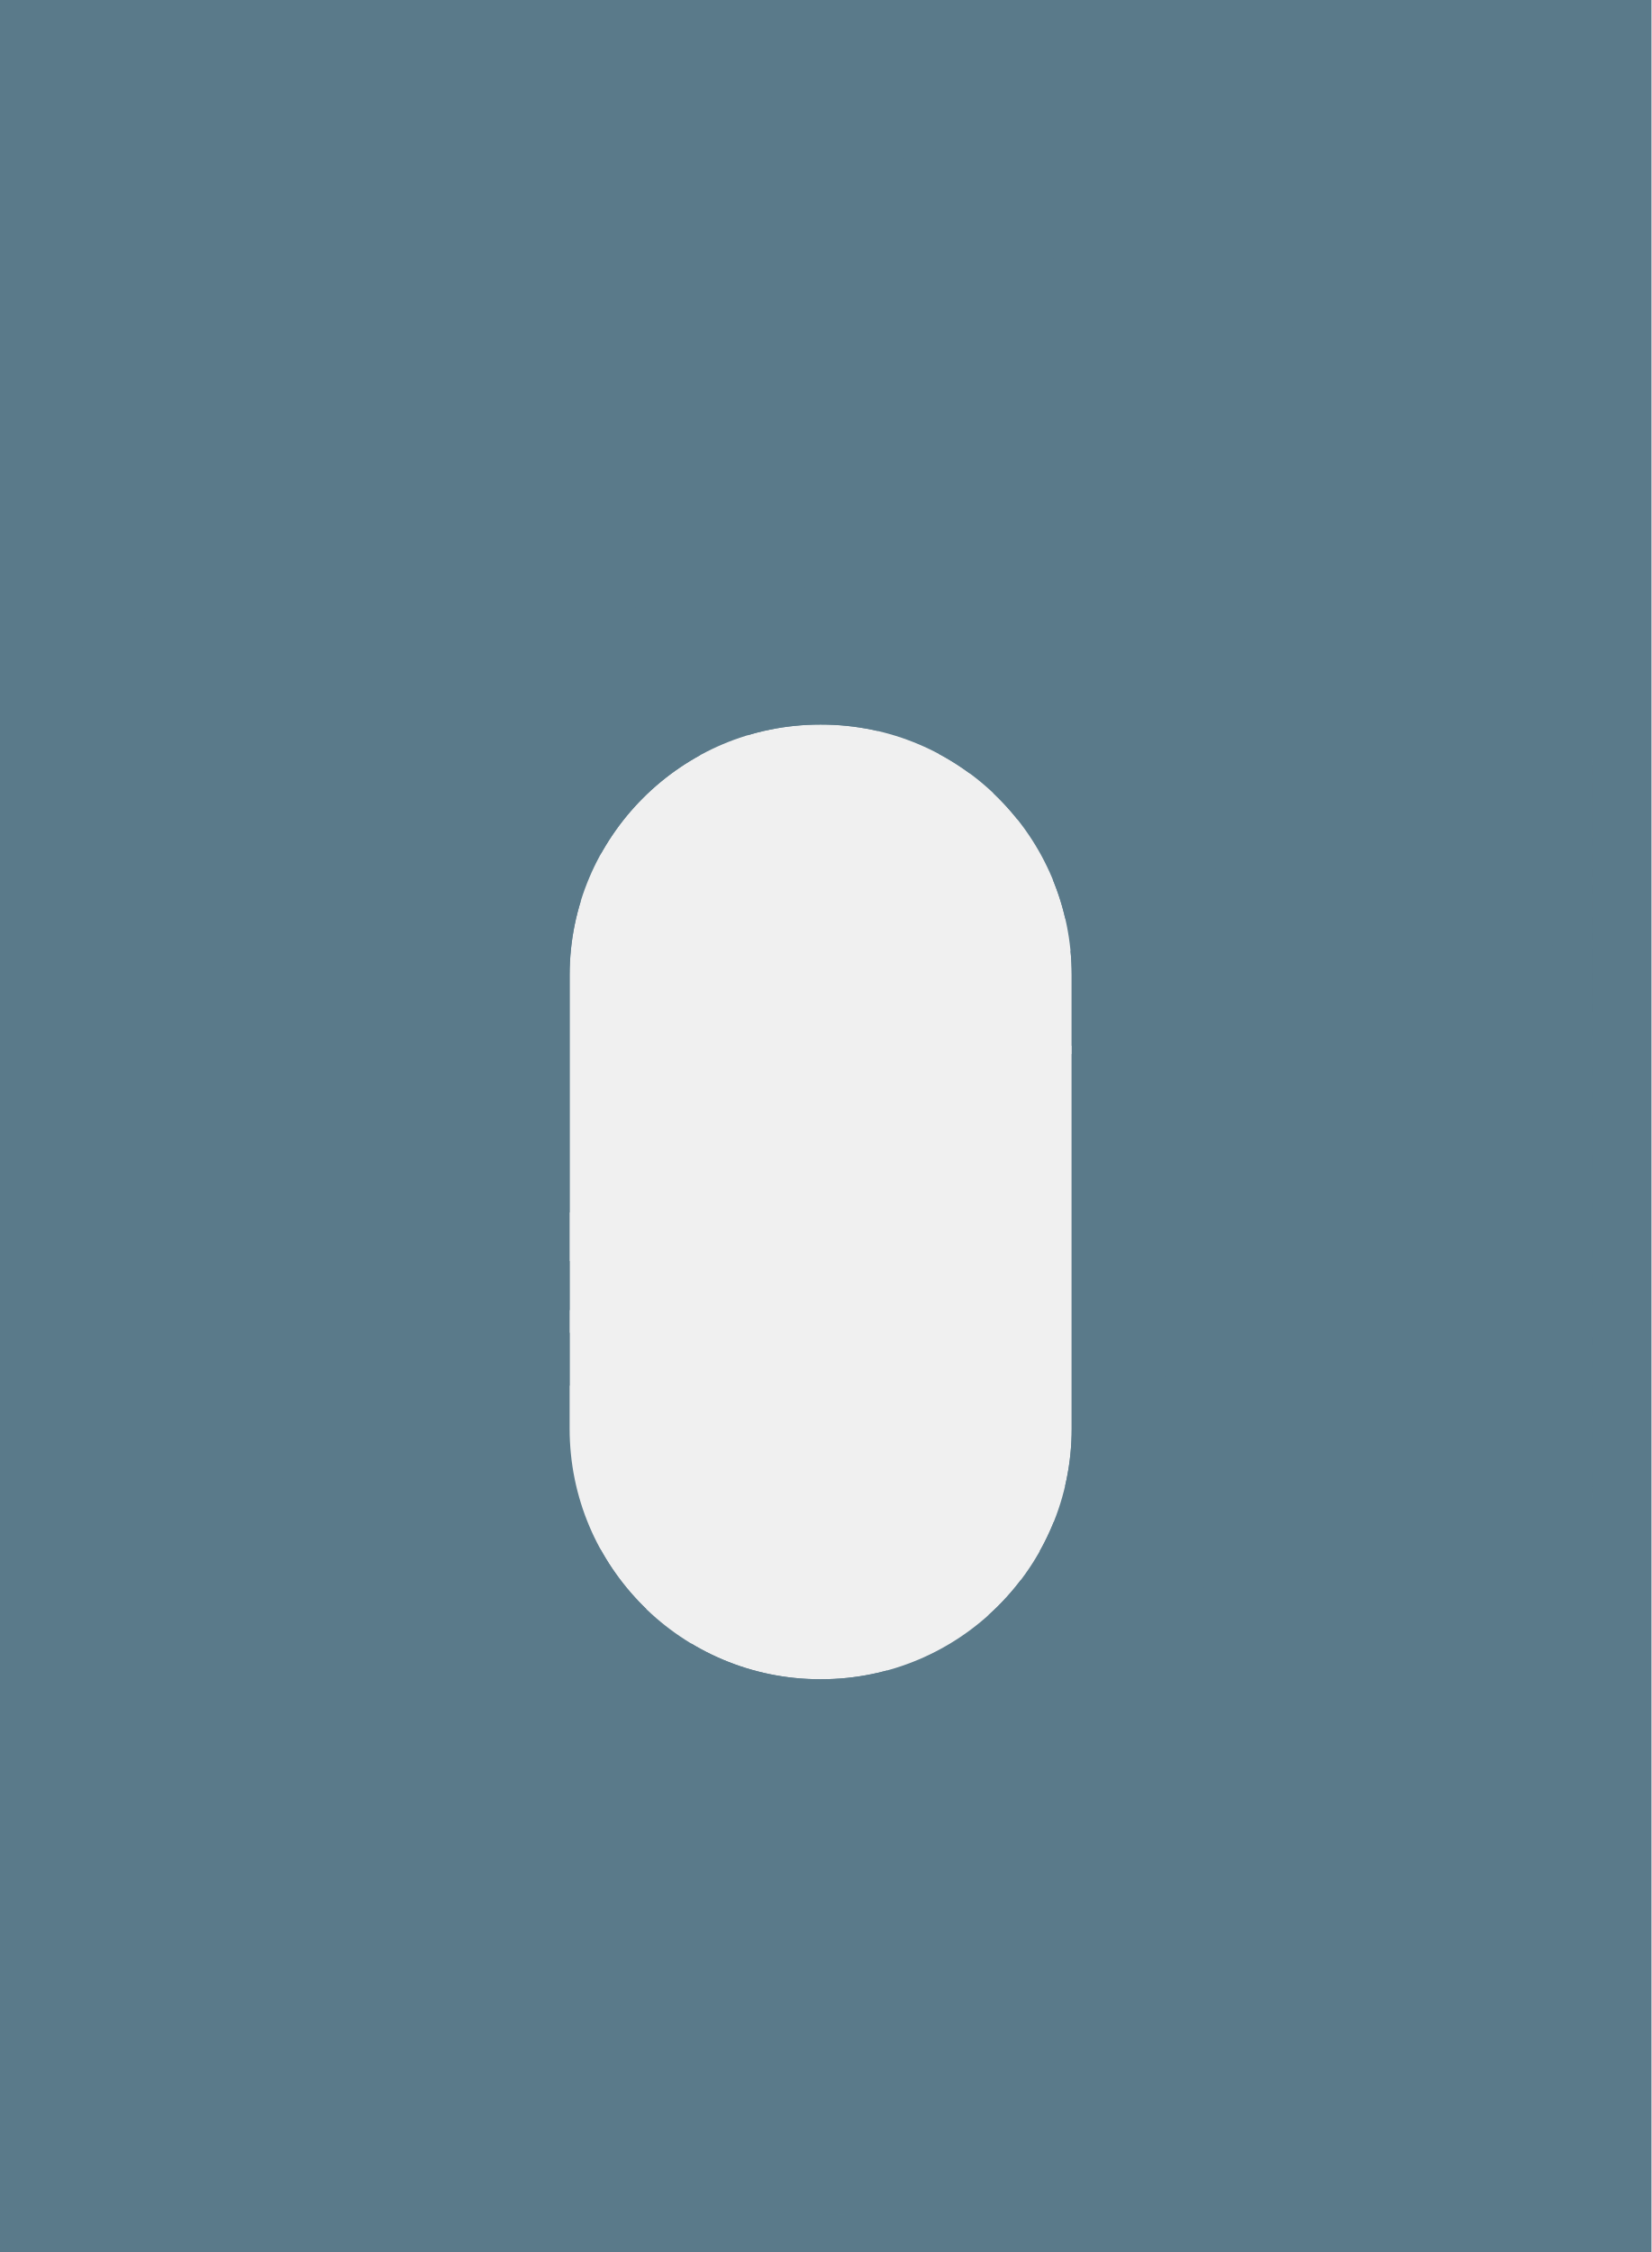
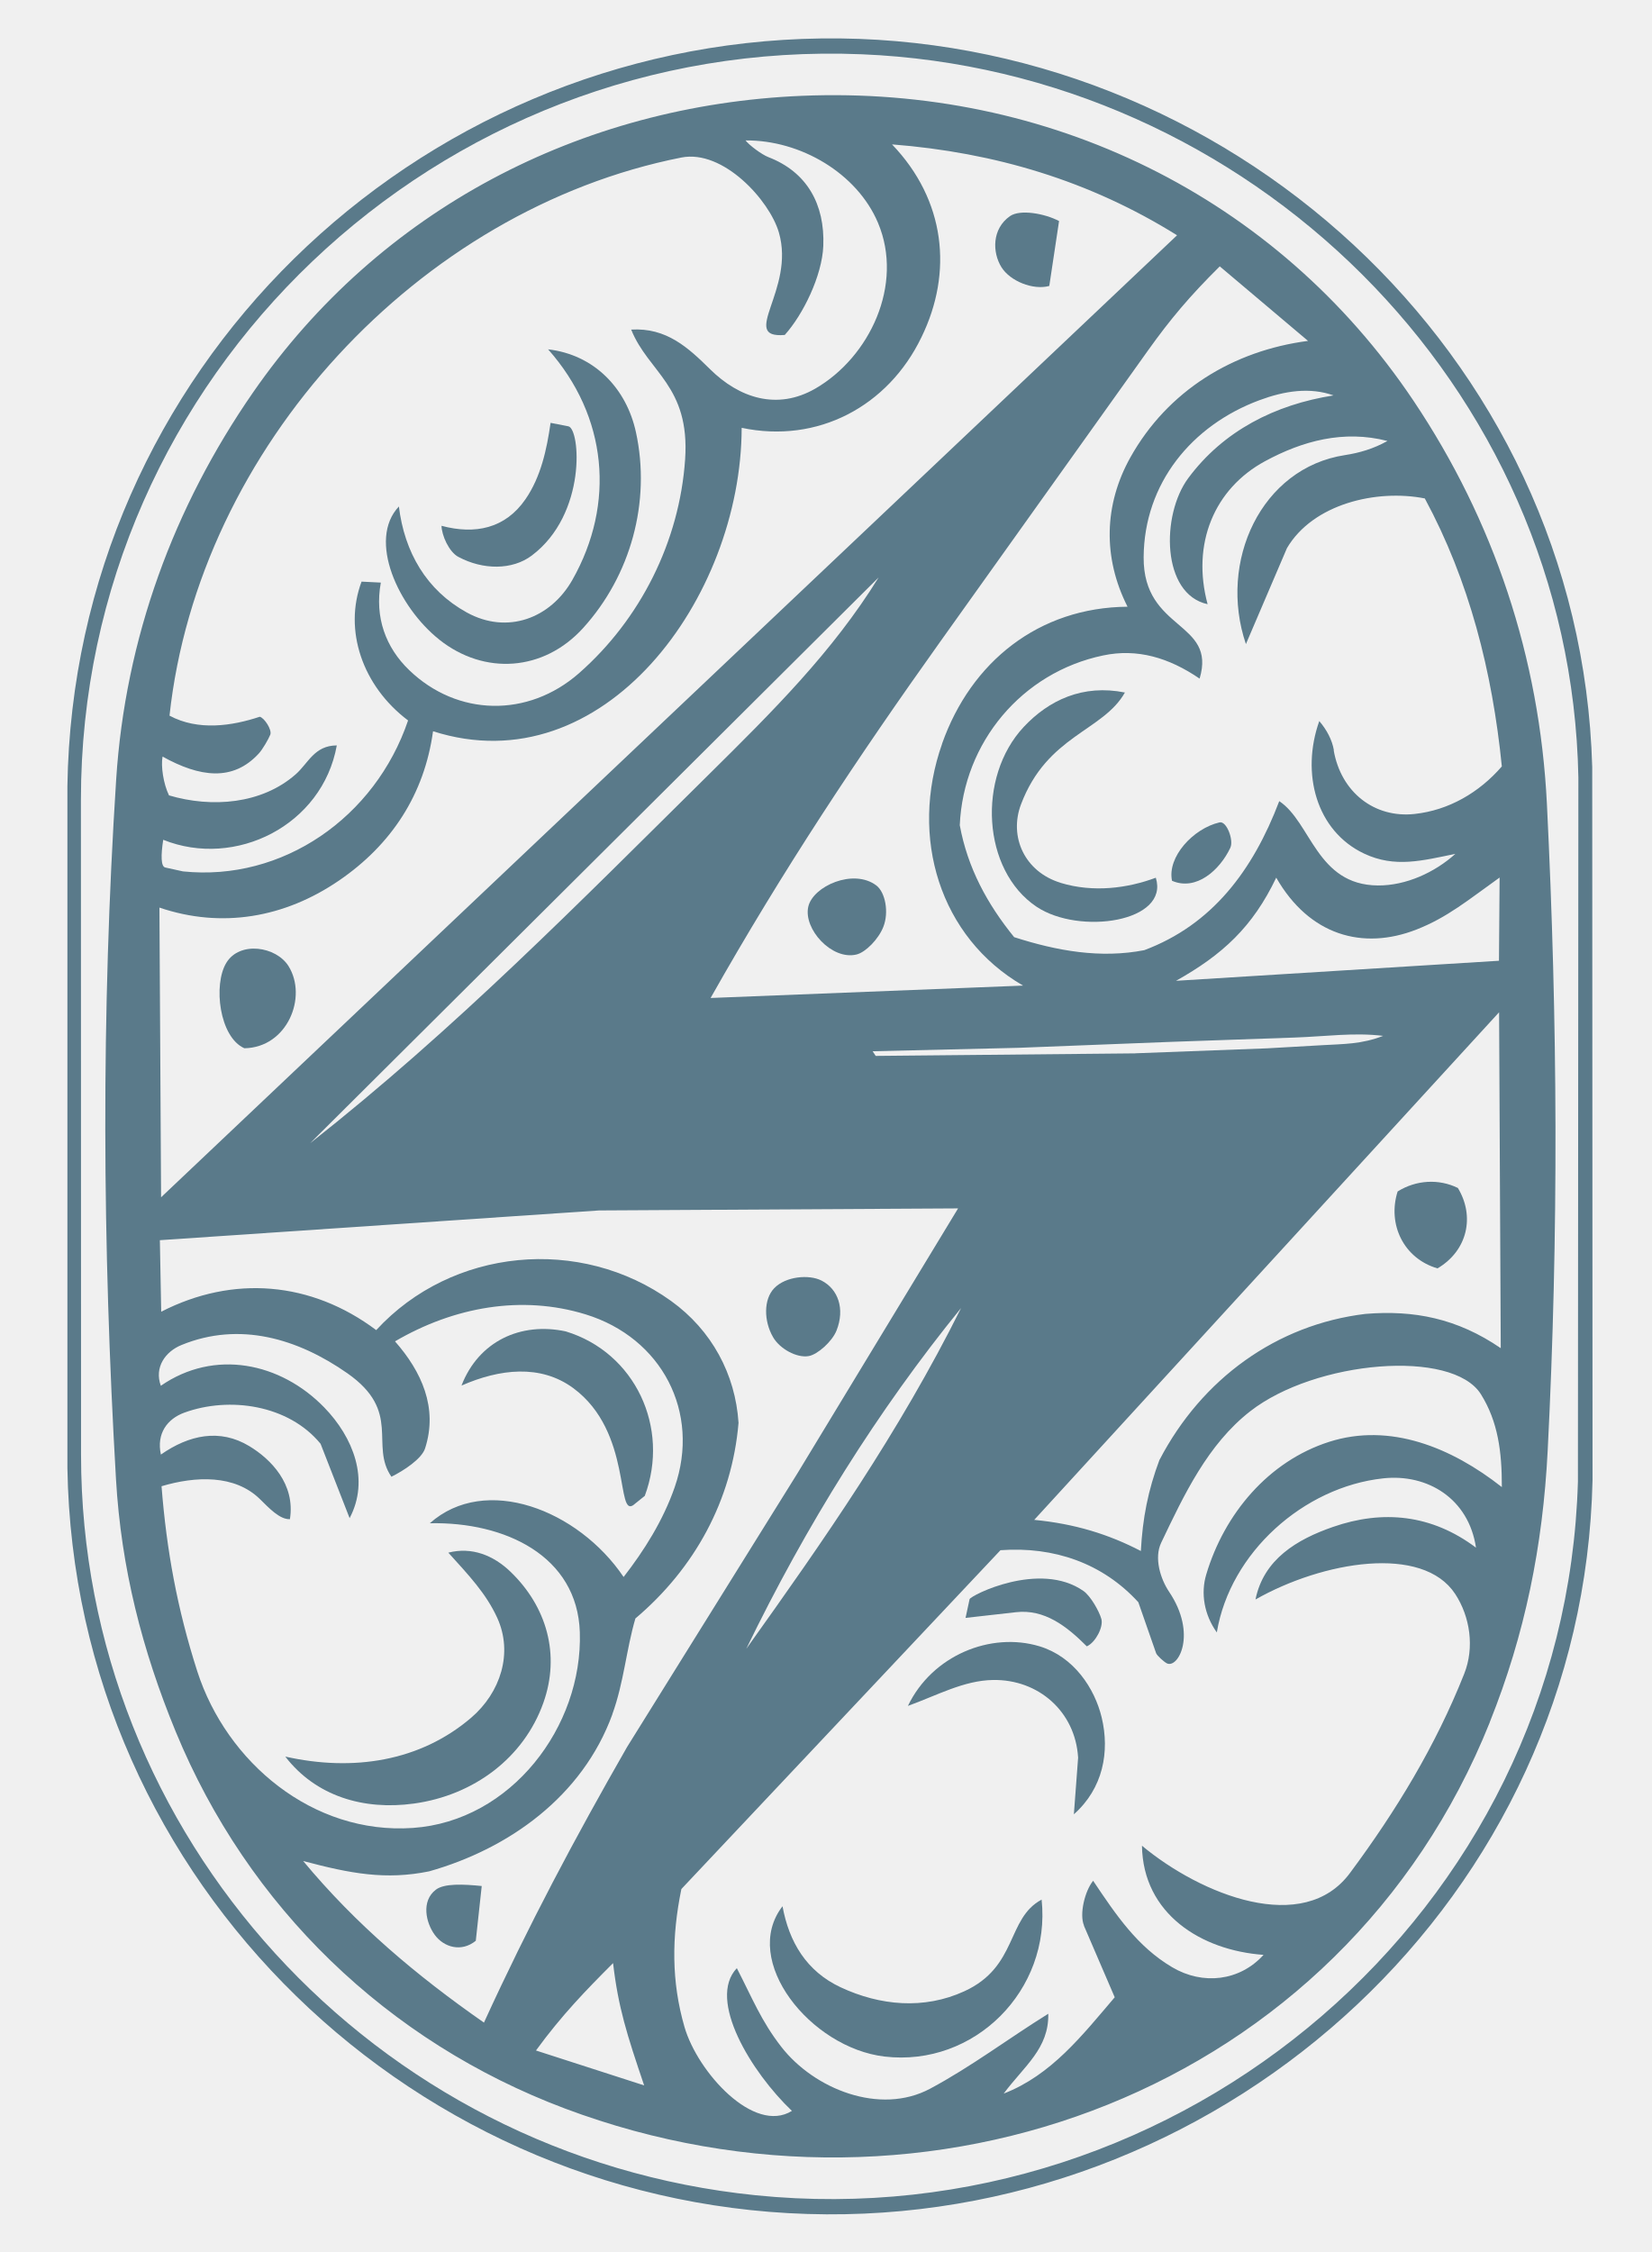
- <svg xmlns="http://www.w3.org/2000/svg" id="Layer_1" version="1.1" viewBox="0 0 1355 1847.71">
-   <defs>
-     <style>
-       .st0 {
-         mask: url(#mask);
-       }
- 
-       .st1 {
-         filter: url(#luminosity-invert-noclip);
-       }
- 
-       .st2 {
-         fill: #5A7A8A;
-       }
- 
-       .st3 {
-         fill: #fff;
-       }
- 
-       .st4 {
-         fill: #5A7A8A;
-       }
-     </style>
-     <filter id="luminosity-invert-noclip" x="55.3" y="31.49" width="1251.39" height="1785.32" color-interpolation-filters="sRGB" filterUnits="userSpaceOnUse">
-       <feColorMatrix result="cm" values="-1 0 0 0 1 0 -1 0 0 1 0 0 -1 0 1 0 0 0 1 0" />
-       <feFlood flood-color="#fff" result="bg" />
-       <feBlend in="cm" in2="bg" />
-     </filter>
-     <mask id="mask" x="55.3" y="31.49" width="1251.39" height="1785.32" maskUnits="userSpaceOnUse">
-       <g class="st1">
-         <path class="st3" d="M673.02,594.49h.68c113.5,0,205.64,92.14,205.64,205.64v372.01c0,113.5-92.14,205.64-205.64,205.64h-.68c-113.5,0-205.64-92.14-205.64-205.64v-372.01c0-113.5,92.14-205.64,205.64-205.64Z" />
-       </g>
-     </mask>
-   </defs>
-   <path class="st4" d="M0,0v1847.71h1355V0H0ZM879.34,1172.14c0,113.57-92.07,205.64-205.64,205.64h-.68c-113.57,0-205.64-92.07-205.64-205.64v-372.01c0-113.57,92.07-205.64,205.64-205.64h.68c113.57,0,205.64,92.07,205.64,205.64v372.01Z" />
-   <g class="st0">
-     <g>
-       <path class="st2" d="M1306.69,1214.38c-7.54,341.79-297.49,604.41-628.55,602.42-335.19-1.99-617.29-271.25-622.84-612.42v-559.32C60.43,304.68,339.6,35.94,673.9,31.54c331.48-4.35,623,257.38,632.53,597.76l.26,585.08h0ZM619.91,1801.14c349.65,35.61,664.73-232.82,674.79-585.55l.37-577.65c-6.13-322.52-270.99-580.37-588.02-593.41C359.81,30.23,66.35,307.51,66.4,656.32l.1,537.43c0,312.68,240.36,575.55,553.4,607.39h0Z" />
-       <path class="st2" d="M1222.38,1413.11c-121.02,302.05-461.34,428.61-758.73,316.92-145.89-54.83-260.21-165.37-319.48-309.27-27.54-66.87-44.77-134.16-49.01-207.26-11.15-192.18-12.25-381.69.16-573.98,7.49-115.83,47.23-223.6,112.27-317.49,103.89-149.98,268.69-235.75,450.19-243.4,201.87-8.54,389.24,81.95,502.03,250.2,65.88,98.29,103.47,210.51,109.44,330.74,8.85,178.57,9.69,352.68.63,530.73-3.98,78.13-18.59,150.55-47.5,222.66v.16ZM133.9,689.15c-1.89,12.36-1.99,21.84,1.73,22.62l14.51,3.19c81.74,8.48,157.67-44.25,184.69-123.85-37.55-28.28-53.05-74.2-38.17-113.9l15.81.79c-5.24,28.59,4.14,53.41,23.25,71.79,39.43,38.02,97.45,39.33,139.35,2.57,50.38-44.25,82.48-108.08,87.08-175.53,4.08-60.27-30.22-71.27-44.25-106.41,29.01-1.73,46.76,14.82,64.78,32.57,23.83,23.56,54.98,33.93,86.35,15.81,44.46-25.71,72.79-85.25,51.37-135.99-17.23-40.79-63.73-67.97-108.66-67.6,2.88,3.88,13.41,11.68,18.75,13.72,31.52,12.15,46.4,38.49,45.03,72.89-.99,24.45-16.6,56.35-31.63,73-37.91,3.14,8.85-37.13-4.82-84.1-7.65-26.34-45.66-68.23-79.96-61.48-215.64,42.68-396.15,238.05-420.03,457.94,23.56,12.62,51.21,8.48,74.05.89,3.77.89,10.21,10.79,8.64,14.71-1.57,3.93-6.44,12.2-9.37,15.4-21.42,23.36-48.65,19.43-79.02,2.57-1.47,7.75.63,22.26,5.29,31.84,35.24,10.42,76.14,7.17,103.95-17.28,10.32-9.06,15.24-23.62,33.72-23.72-11.78,65.67-83.26,101.22-142.38,77.45l-.05.1ZM278.17,722.45c-44.51,30.48-96.2,39.59-147.36,22.2l1.36,237.69L965.79,193.04c-71.58-44.67-149.45-67.97-233.87-74.57,43.78,45.66,50.22,104.94,24.09,158.3-27.28,56.56-84.99,87.45-147.46,74.25-.31,139.87-113.58,293.62-253.24,248.95-7.12,51.79-34.04,93-77.13,122.48h0ZM772.98,610.18c23.77-67.29,79.44-111.8,152.18-112.38-20.48-40.37-19.27-83.79,2.25-122.38,30.63-54.88,84.36-87.71,145.84-95.72l-72.42-61.16c-24.87,24.61-40.85,43.73-58.86,68.97l-170.19,238.53c-67.71,94.94-129.4,187.68-188.73,292.78l256.38-10.16c-68.29-39.54-93.53-121.7-66.4-198.47h-.05ZM1094.29,615.47c5.92,34.56,33.51,55.98,66.4,52.37,27.96-3.04,52.89-17.44,71.58-39.01-7.8-77.87-26.71-152.33-63.21-219.88-39.59-7.8-91.74,4.45-113.11,40.79l-33.67,78.71c-22.99-67.76,12.57-144.58,81.32-155.06,11.94-1.83,23.3-5.18,34.82-11.57-35.98-9.32-69.8,0-100.39,16.55-41.84,22.62-60.53,67.92-47.18,117.35-37.86-8.17-38.28-73.21-15.87-103.42,28.75-38.75,71.11-60.33,119.18-67.87-19.38-6.91-40.11-3.77-60.8,3.93-55.61,20.68-94.57,68.29-94.99,128.77-.42,60.8,60.12,52.26,45.92,99.65-25.35-17.28-51.21-24.87-79.12-19.01-66.61,13.88-114.68,71.32-117.67,139.29,6.44,35.09,22.52,64.62,44.62,91.85,35.29,11.36,71.01,17.65,106.77,10.68,55.51-20.79,89.02-65.09,110.75-122.27,26.18,17.39,30.63,68.81,80.96,69.18,22.99.16,46.66-10.68,63.52-25.92-27.18,5.55-49.59,11.68-74.83-.21-39.27-18.54-52.05-65.82-36.81-108.76,6.07,7.12,10.53,15.4,11.99,23.98l-.21-.1ZM581.63,635.42c52.42-51.84,101.33-100.28,139.29-161.65l-466.47,464.22c118.82-93.53,220.46-197.1,327.18-302.57ZM964.95,804.72l264.97-16.44.52-68.28c-25.55,18.22-42.94,32.83-68.39,42.73-43.83,17.07-87.71,4.82-114.89-42.63-19.32,40.48-44.04,63.21-82.21,84.62h0ZM951.49,1197.62c34.61-66.3,95.93-110.86,168.93-119.6,39.59-3.25,75.2,3.61,110.96,28.12l-1.36-275.6-381.43,416.47c33.41,3.25,60.95,11.78,87.5,25.55,1.41-26.81,5.86-49.75,15.34-74.99l.05.05ZM931.54,864.21l108.14-4.08,45.09-2.57c17.91-1.05,32.26-.73,50.11-7.65-23.83-2.93-47.08.47-72.37,1.36l-101.8,3.56-124.89,4.87-119.81,2.83,2.51,3.82,213.02-2.09v-.05ZM502.45,1406.56c-24.56,67.45-85.09,110.39-150.29,128.82-35.61,7.28-64.46,1.89-103.42-8.48,43.41,52.26,93,94,148.35,132.59,36.45-79.7,74.88-151.86,117.46-226.17l139.76-224.49,131.8-217.37-294.61,1.68-360.33,24.4,1.1,58.7c58.91-30.22,123.06-24.93,176.42,15.08,62.11-67.55,167.47-77.5,241.98-23.88,33.3,23.98,52.73,60.06,55.3,99.97-5.39,63.57-35.98,119.39-84.62,160.5-7.54,25.66-9.43,52.47-18.96,78.65h.05ZM237.9,1246.43c-8.27.47-17.33-9.27-24.56-16.39-20.68-20.32-52.84-18.96-80.8-10.63,4.14,52.52,12.83,100.54,29.38,152.02,23.98,74.36,94.68,134.06,176.84,128.35,80.64-5.6,139.45-83.16,136.99-160.55-1.99-62.73-61.53-90.75-123.06-89.44,45.56-40.58,121.7-11.15,158.98,44.09,16.97-21.84,32.36-46.29,41.89-73.57,21.42-61.63-10.58-122.69-73.1-141.91-52.31-16.08-107.82-6.23-156.36,22.15,21.78,24.77,35.45,54.51,24.66,87.87-2.78,8.59-17.59,18.28-27.6,23.2-18.01-26.03,8.9-53.36-36.13-84.88-40.79-28.54-88.55-42.68-136.1-23.2-13.14,5.34-22.52,18.17-16.97,33.46,43.88-30.37,98.19-19.22,134.11,17.8,23.72,24.45,37.49,59.23,20.79,90.8l-23.83-61.01c-26.29-32.05-74.88-39.01-111.8-25.55-13.93,5.08-22.99,17.12-19.22,34.4,23.09-16.13,48.33-21.57,72.58-6.91,17.59,10.63,37.86,31,33.3,59.91h0ZM612.32,1352.83c63.99-89.6,125.15-177.15,176.26-279.63-68.39,84.05-127.25,178.52-176.26,279.63ZM889.44,1579.84c-3.93-9.11.58-28.23,7.49-36.71,19.01,28.38,36.34,54.04,64.78,70.9,25.29,14.98,55.51,11.42,75.04-10.11-51.16-3.67-98.92-33.62-99.76-89.55,48.33,40.22,132.8,74.31,170.97,21.99,37.65-50.74,69.96-103.89,93.42-163.01,8.59-21.57,4.87-46.82-7.33-65.46-26.71-40.9-108.66-26.92-163.9,4.45,6.65-32.99,33.99-49.28,63.41-59.49,40.9-14.24,81.06-10.42,117.51,16.97-6.02-40.37-39.85-60.8-76.14-56.87-65.3,7.07-125.68,60.95-136.52,126.41-10.42-14.56-13.3-32.1-8.69-47.5,14.82-49.75,50.95-92.9,100.86-108.87,49.9-15.97,100.39,4.61,141.7,37.13.05-29.06-3.14-53.62-17.12-76.09-23.41-37.6-135.89-27.81-189.35,13.88-34.88,27.18-54.3,68.55-73.05,107.87-5.92,12.41-.73,29.48,6.55,40.32,23.2,34.56,7.38,63.26-1.94,58.6-2.09-1.05-8.01-6.18-8.8-8.38l-14.56-41.74c-29.17-31.94-69.07-45.87-113.11-42.68l-261.83,278.01c-8.06,39.27-8.22,76.04,2.57,113.21,10.79,37.18,57.08,88.13,88.13,68.81-33.3-31.68-69.75-91.27-45.19-117.09,12.57,24.35,20,43.41,36.55,64.62,26.86,34.46,80.75,56.35,122.06,34.25,33.88-18.12,63.52-40.69,96.93-61.48.63,28.54-19.69,42.84-36.6,65.51,39.12-15.08,64.57-47.91,91.12-79.02l-25.35-58.91h.16ZM528.53,1711.02c-14.14-41.74-21.26-63.94-25.5-100.33-21.99,21.99-42.21,42.78-63.26,71.69l88.76,28.64h0Z" />
-       <path class="st2" d="M642.06,1564.03c5.34,29.22,19.58,53.36,47.71,66.5,32.41,15.13,68.39,18.43,101.48,3.25,44.04-20.16,34.46-59.75,63.41-75.2,7.85,74.25-55.09,137.46-128.87,128.77-60.85-7.17-118.14-78.81-83.73-123.32h0Z" />
-       <path class="st2" d="M884.57,1441.75c-2.36-37.39-32.47-64.04-69.91-63.36-23.98.42-45.77,12.62-69.7,21.26,19.95-41.58,68.08-60.95,107.93-48.91,28.23,8.54,45.3,34.46,51.06,58.44,6.7,27.96,1.2,58.13-22.83,79.39l3.51-46.76-.05-.05Z" />
-       <path class="st2" d="M833.51,1322.78l-41.26,4.66,3.3-15.34c.63-2.93,57.45-31.89,93.42-6.76,5.76,4.03,12.88,16.44,14.71,22.99,1.83,6.55-4.82,19.32-11.94,22.46-16.55-16.6-34.72-30.69-58.23-28.02h0Z" />
-       <path class="st2" d="M360.49,524.83c-33.67-26.71-59.12-81.8-33.2-109.29,4.56,37.44,22.52,68.7,55.72,86.98,33.2,18.28,68.7,4.92,86.67-26.81,35.35-62.42,28.8-134.11-19.95-189.09,37.81,4.4,64.2,31.89,72.06,67.97,12.46,57.18-4.35,117.77-43.36,160.71-32.31,35.61-80.96,38.91-117.98,9.53h.05Z" />
-       <path class="st2" d="M376.15,456.96c-7.85-4.19-13.72-17.75-13.88-25.55,27.44,7.33,52.26,2.36,68.91-21.84,12.62-18.33,17.44-40.74,20.58-62.63l14.56,2.83c9.79,1.89,15.45,71.95-30.06,106.09-15.97,11.99-40.01,11.83-60.06,1.1h-.05Z" />
-       <path class="st2" d="M339.65,1479.77c-41.58,5.76-80.7-6.23-105.57-38.54,55.72,12.52,110.75,3.93,152.59-31.94,23.88-20.48,34.56-52.89,21.31-81.9-9.11-19.95-23.25-34.82-40.11-53.47,19.27-4.97,37.07,2.25,50.95,15.61,29.59,28.43,41.21,67.87,26.97,107.72-16.02,44.83-56.66,75.67-106.15,82.53h0Z" />
-       <path class="st2" d="M520.26,1234.44c-15.4,12.41-.89-59.49-49.96-95.57-26.81-19.69-60.38-15.76-91.64-2.04,14.03-36.39,48.6-52.37,85.51-44.46,56.92,17.28,85.72,78.97,64.88,134.95l-8.8,7.07v.05Z" />
-       <path class="st2" d="M200.51,860.07c-20.53-9.11-25.76-52.16-14.77-70.17,11-18.01,40.9-13.41,51,2.78,15.76,25.29-.94,66.82-36.24,67.39h0Z" />
-       <path class="st2" d="M868.96,181.41l-8.01,53.2c-13.2,3.67-32.15-3.93-39.27-15.4-7.54-12.15-7.85-31.42,6.96-41.84,8.33-5.86,28.54-2.2,40.32,3.98v.05Z" />
-       <path class="st2" d="M870.17,724.34c27.13,8.27,55.3,4.35,78.18-4.19,11.36,36.34-62.68,47.29-97.82,23.83-44.77-29.95-48.91-106.56-10.58-147.51,20.58-21.99,48.54-35.24,83.05-28.28-18.01,31.89-63.73,34.93-85.25,91.74-10.05,26.55,2.93,55.35,32.41,64.36v.05Z" />
-       <path class="st2" d="M1009.62,695.33c-8.75,18.69-28.17,35.92-47.97,27.33-4.08-19.53,17.39-42.94,39.01-47.91,5.86-1.36,11.68,14.66,8.9,20.58h.05Z" />
-       <path class="st2" d="M686.36,1091.69c-3.51,8.9-15.5,19.69-22.88,20.95-9.74,1.68-23.72-5.97-29.22-15.6-7.65-13.3-7.8-31.05,1.05-40.16,9.37-9.69,28.43-11.42,38.7-6.23,13.56,6.86,19.48,23.09,12.36,41.05h0Z" />
-       <path class="st2" d="M395.26,1547.43l-4.87,44.93c-11.89,9.64-26.13,5.29-33.57-4.71-7.44-10-11.42-27.96.84-37.23,6.86-5.24,22.73-4.5,37.65-2.98h-.05Z" />
-       <path class="st2" d="M724.85,760.32c-4.03,10.32-14.66,21.05-22.1,22.83-20.21,4.92-43.73-20.95-39.54-39.27,3.88-16.81,37.02-31.58,55.82-17.39,7.38,5.6,10.47,21.94,5.81,33.83Z" />
-       <path class="st2" d="M1179.49,1040.68c-27.75-8.06-41.26-36.18-32.73-63.1,15.24-9.53,33.83-10.53,49.43-2.88,14.03,23.09,8.12,51.32-16.7,65.98Z" />
-     </g>
+ <svg xmlns="http://www.w3.org/2000/svg" viewBox="0 0 1355 1847.71">
+   <g fill="#5A7A8A">
+     <path d="M1306.69,1214.38c-7.54,341.79-297.49,604.41-628.55,602.42-335.19-1.99-617.29-271.25-622.84-612.42v-559.32C60.43,304.68,339.6,35.94,673.9,31.54c331.48-4.35,623,257.38,632.53,597.76l.26,585.08h0ZM619.91,1801.14c349.65,35.61,664.73-232.82,674.79-585.55l.37-577.65c-6.13-322.52-270.99-580.37-588.02-593.41C359.81,30.23,66.35,307.51,66.4,656.32l.1,537.43c0,312.68,240.36,575.55,553.4,607.39h0Z" />
+     <path d="M1222.38,1413.11c-121.02,302.05-461.34,428.61-758.73,316.92-145.89-54.83-260.21-165.37-319.48-309.27-27.54-66.87-44.77-134.16-49.01-207.26-11.15-192.18-12.25-381.69.16-573.98,7.49-115.83,47.23-223.6,112.27-317.49,103.89-149.98,268.69-235.75,450.19-243.4,201.87-8.54,389.24,81.95,502.03,250.2,65.88,98.29,103.47,210.51,109.44,330.74,8.85,178.57,9.69,352.68.63,530.73-3.98,78.13-18.59,150.55-47.5,222.66v.16ZM133.9,689.15c-1.89,12.36-1.99,21.84,1.73,22.62l14.51,3.19c81.74,8.48,157.67-44.25,184.69-123.85-37.55-28.28-53.05-74.2-38.17-113.9l15.81.79c-5.24,28.59,4.14,53.41,23.25,71.79,39.43,38.02,97.45,39.33,139.35,2.57,50.38-44.25,82.48-108.08,87.08-175.53,4.08-60.27-30.22-71.27-44.25-106.41,29.01-1.73,46.76,14.82,64.78,32.57,23.83,23.56,54.98,33.93,86.35,15.81,44.46-25.71,72.79-85.25,51.37-135.99-17.23-40.79-63.73-67.97-108.66-67.6,2.88,3.88,13.41,11.68,18.75,13.72,31.52,12.15,46.4,38.49,45.03,72.89-.99,24.45-16.6,56.35-31.63,73-37.91,3.14,8.85-37.13-4.82-84.1-7.65-26.34-45.66-68.23-79.96-61.48-215.64,42.68-396.15,238.05-420.03,457.94,23.56,12.62,51.21,8.48,74.05.89,3.77.89,10.21,10.79,8.64,14.71-1.57,3.93-6.44,12.2-9.37,15.4-21.42,23.36-48.65,19.43-79.02,2.57-1.47,7.75.63,22.26,5.29,31.84,35.24,10.42,76.14,7.17,103.95-17.28,10.32-9.06,15.24-23.62,33.72-23.72-11.78,65.67-83.26,101.22-142.38,77.45l-.05.1ZM278.17,722.45c-44.51,30.48-96.2,39.59-147.36,22.2l1.36,237.69L965.79,193.04c-71.58-44.67-149.45-67.97-233.87-74.57,43.78,45.66,50.22,104.94,24.09,158.3-27.28,56.56-84.99,87.45-147.46,74.25-.31,139.87-113.58,293.62-253.24,248.95-7.12,51.79-34.04,93-77.13,122.48h0ZM772.98,610.18c23.77-67.29,79.44-111.8,152.18-112.38-20.48-40.37-19.27-83.79,2.25-122.38,30.63-54.88,84.36-87.71,145.84-95.72l-72.42-61.16c-24.87,24.61-40.85,43.73-58.86,68.97l-170.19,238.53c-67.71,94.94-129.4,187.68-188.73,292.78l256.38-10.16c-68.29-39.54-93.53-121.7-66.4-198.47h-.05ZM1094.29,615.47c5.92,34.56,33.51,55.98,66.4,52.37,27.96-3.04,52.89-17.44,71.58-39.01-7.8-77.87-26.71-152.33-63.21-219.88-39.59-7.8-91.74,4.45-113.11,40.79l-33.67,78.71c-22.99-67.76,12.57-144.58,81.32-155.06,11.94-1.83,23.3-5.18,34.82-11.57-35.98-9.32-69.8,0-100.39,16.55-41.84,22.62-60.53,67.92-47.18,117.35-37.86-8.17-38.28-73.21-15.87-103.42,28.75-38.75,71.11-60.33,119.18-67.87-19.38-6.91-40.11-3.77-60.8,3.93-55.61,20.68-94.57,68.29-94.99,128.77-.42,60.8,60.12,52.26,45.92,99.65-25.35-17.28-51.21-24.87-79.12-19.01-66.61,13.88-114.68,71.32-117.67,139.29,6.44,35.09,22.52,64.62,44.62,91.85,35.29,11.36,71.01,17.65,106.77,10.68,55.51-20.79,89.02-65.09,110.75-122.27,26.18,17.39,30.63,68.81,80.96,69.18,22.99.16,46.66-10.68,63.52-25.92-27.18,5.55-49.59,11.68-74.83-.21-39.27-18.54-52.05-65.82-36.81-108.76,6.07,7.12,10.53,15.4,11.99,23.98l-.21-.1ZM581.63,635.42c52.42-51.84,101.33-100.28,139.29-161.65l-466.47,464.22c118.82-93.53,220.46-197.1,327.18-302.57ZM964.95,804.72l264.97-16.44.52-68.28c-25.55,18.22-42.94,32.83-68.39,42.73-43.83,17.07-87.71,4.82-114.89-42.63-19.32,40.48-44.04,63.21-82.21,84.62h0ZM951.49,1197.62c34.61-66.3,95.93-110.86,168.93-119.6,39.59-3.25,75.2,3.61,110.96,28.12l-1.36-275.6-381.43,416.47c33.41,3.25,60.95,11.78,87.5,25.55,1.41-26.81,5.86-49.75,15.34-74.99l.05.05ZM931.54,864.21l108.14-4.08,45.09-2.57c17.91-1.05,32.26-.73,50.11-7.65-23.83-2.93-47.08.47-72.37,1.36l-101.8,3.56-124.89,4.87-119.81,2.83,2.51,3.82,213.02-2.09v-.05ZM502.45,1406.56c-24.56,67.45-85.09,110.39-150.29,128.82-35.61,7.28-64.46,1.89-103.42-8.48,43.41,52.26,93,94,148.35,132.59,36.45-79.7,74.88-151.86,117.46-226.17l139.76-224.49,131.8-217.37-294.61,1.68-360.33,24.4,1.1,58.7c58.91-30.22,123.06-24.93,176.42,15.08,62.11-67.55,167.47-77.5,241.98-23.88,33.3,23.98,52.73,60.06,55.3,99.97-5.39,63.57-35.98,119.39-84.62,160.5-7.54,25.66-9.43,52.47-18.96,78.65h.05ZM237.9,1246.43c-8.27.47-17.33-9.27-24.56-16.39-20.68-20.32-52.84-18.96-80.8-10.63,4.14,52.52,12.83,100.54,29.38,152.02,23.98,74.36,94.68,134.06,176.84,128.35,80.64-5.6,139.45-83.16,136.99-160.55-1.99-62.73-61.53-90.75-123.06-89.44,45.56-40.58,121.7-11.15,158.98,44.09,16.97-21.84,32.36-46.29,41.89-73.57,21.42-61.63-10.58-122.69-73.1-141.91-52.31-16.08-107.82-6.23-156.36,22.15,21.78,24.77,35.45,54.51,24.66,87.87-2.78,8.59-17.59,18.28-27.6,23.2-18.01-26.03,8.9-53.36-36.13-84.88-40.79-28.54-88.55-42.68-136.1-23.2-13.14,5.34-22.52,18.17-16.97,33.46,43.88-30.37,98.19-19.22,134.11,17.8,23.72,24.45,37.49,59.23,20.79,90.8l-23.83-61.01c-26.29-32.05-74.88-39.01-111.8-25.55-13.93,5.08-22.99,17.12-19.22,34.4,23.09-16.13,48.33-21.57,72.58-6.91,17.59,10.63,37.86,31,33.3,59.91h0ZM612.32,1352.83c63.99-89.6,125.15-177.15,176.26-279.63-68.39,84.05-127.25,178.52-176.26,279.63ZM889.44,1579.84c-3.93-9.11.58-28.23,7.49-36.71,19.01,28.38,36.34,54.04,64.78,70.9,25.29,14.98,55.51,11.42,75.04-10.11-51.16-3.67-98.92-33.62-99.76-89.55,48.33,40.22,132.8,74.31,170.97,21.99,37.65-50.74,69.96-103.89,93.42-163.01,8.59-21.57,4.87-46.82-7.33-65.46-26.71-40.9-108.66-26.92-163.9,4.45,6.65-32.99,33.99-49.28,63.41-59.49,40.9-14.24,81.06-10.42,117.51,16.97-6.02-40.37-39.85-60.8-76.14-56.87-65.3,7.07-125.68,60.95-136.52,126.41-10.42-14.56-13.3-32.1-8.69-47.5,14.82-49.75,50.95-92.9,100.86-108.87,49.9-15.97,100.39,4.61,141.7,37.13.05-29.06-3.14-53.62-17.12-76.09-23.41-37.6-135.89-27.81-189.35,13.88-34.88,27.18-54.3,68.55-73.05,107.87-5.92,12.41-.73,29.48,6.55,40.32,23.2,34.56,7.38,63.26-1.94,58.6-2.09-1.05-8.01-6.18-8.8-8.38l-14.56-41.74c-29.17-31.94-69.07-45.87-113.11-42.68l-261.83,278.01c-8.06,39.27-8.22,76.04,2.57,113.21,10.79,37.18,57.08,88.13,88.13,68.81-33.3-31.68-69.75-91.27-45.19-117.09,12.57,24.35,20,43.41,36.55,64.62,26.86,34.46,80.75,56.35,122.06,34.25,33.88-18.12,63.52-40.69,96.93-61.48.63,28.54-19.69,42.84-36.6,65.51,39.12-15.08,64.57-47.91,91.12-79.02l-25.35-58.91h.16ZM528.53,1711.02c-14.14-41.74-21.26-63.94-25.5-100.33-21.99,21.99-42.21,42.78-63.26,71.69l88.76,28.64h0Z" />
+     <path d="M642.06,1564.03c5.34,29.22,19.58,53.36,47.71,66.5,32.41,15.13,68.39,18.43,101.48,3.25,44.04-20.16,34.46-59.75,63.41-75.2,7.85,74.25-55.09,137.46-128.87,128.77-60.85-7.17-118.14-78.81-83.73-123.32h0Z" />
+     <path d="M884.57,1441.75c-2.36-37.39-32.47-64.04-69.91-63.36-23.98.42-45.77,12.62-69.7,21.26,19.95-41.58,68.08-60.95,107.93-48.91,28.23,8.54,45.3,34.46,51.06,58.44,6.7,27.96,1.2,58.13-22.83,79.39l3.51-46.76-.05-.05Z" />
+     <path d="M833.51,1322.78l-41.26,4.66,3.3-15.34c.63-2.93,57.45-31.89,93.42-6.76,5.76,4.03,12.88,16.44,14.71,22.99,1.83,6.55-4.82,19.32-11.94,22.46-16.55-16.6-34.72-30.69-58.23-28.02h0Z" />
+     <path d="M360.49,524.83c-33.67-26.71-59.12-81.8-33.2-109.29,4.56,37.44,22.52,68.7,55.72,86.98,33.2,18.28,68.7,4.92,86.67-26.81,35.35-62.42,28.8-134.11-19.95-189.09,37.81,4.4,64.2,31.89,72.06,67.97,12.46,57.18-4.35,117.77-43.36,160.71-32.31,35.61-80.96,38.91-117.98,9.53h.05Z" />
+     <path d="M376.15,456.96c-7.85-4.19-13.72-17.75-13.88-25.55,27.44,7.33,52.26,2.36,68.91-21.84,12.62-18.33,17.44-40.74,20.58-62.63l14.56,2.83c9.79,1.89,15.45,71.95-30.06,106.09-15.97,11.99-40.01,11.83-60.06,1.1h-.05Z" />
+     <path d="M339.65,1479.77c-41.58,5.76-80.7-6.23-105.57-38.54,55.72,12.52,110.75,3.93,152.59-31.94,23.88-20.48,34.56-52.89,21.31-81.9-9.11-19.95-23.25-34.82-40.11-53.47,19.27-4.97,37.07,2.25,50.95,15.61,29.59,28.43,41.21,67.87,26.97,107.72-16.02,44.83-56.66,75.67-106.15,82.53h0Z" />
+     <path d="M520.26,1234.44c-15.4,12.41-.89-59.49-49.96-95.57-26.81-19.69-60.38-15.76-91.64-2.04,14.03-36.39,48.6-52.37,85.51-44.46,56.92,17.28,85.72,78.97,64.88,134.95l-8.8,7.07v.05Z" />
+     <path d="M200.51,860.07c-20.53-9.11-25.76-52.16-14.77-70.17,11-18.01,40.9-13.41,51,2.78,15.76,25.29-.94,66.82-36.24,67.39h0Z" />
+     <path d="M868.96,181.41l-8.01,53.2c-13.2,3.67-32.15-3.93-39.27-15.4-7.54-12.15-7.85-31.42,6.96-41.84,8.33-5.86,28.54-2.2,40.32,3.98v.05Z" />
+     <path d="M870.17,724.34c27.13,8.27,55.3,4.35,78.18-4.19,11.36,36.34-62.68,47.29-97.82,23.83-44.77-29.95-48.91-106.56-10.58-147.51,20.58-21.99,48.54-35.24,83.05-28.28-18.01,31.89-63.73,34.93-85.25,91.74-10.05,26.55,2.93,55.35,32.41,64.36v.05Z" />
+     <path d="M1009.62,695.33c-8.75,18.69-28.17,35.92-47.97,27.33-4.08-19.53,17.39-42.94,39.01-47.91,5.86-1.36,11.68,14.66,8.9,20.58h.05Z" />
+     <path d="M686.36,1091.69c-3.51,8.9-15.5,19.69-22.88,20.95-9.74,1.68-23.72-5.97-29.22-15.6-7.65-13.3-7.8-31.05,1.05-40.16,9.37-9.69,28.43-11.42,38.7-6.23,13.56,6.86,19.48,23.09,12.36,41.05h0Z" />
+     <path d="M395.26,1547.43l-4.87,44.93c-11.89,9.64-26.13,5.29-33.57-4.71-7.44-10-11.42-27.96.84-37.23,6.86-5.24,22.73-4.5,37.65-2.98h-.05Z" />
+     <path d="M724.85,760.32c-4.03,10.32-14.66,21.05-22.1,22.83-20.21,4.92-43.73-20.95-39.54-39.27,3.88-16.81,37.02-31.58,55.82-17.39,7.38,5.6,10.47,21.94,5.81,33.83Z" />
+     <path d="M1179.49,1040.68c-27.75-8.06-41.26-36.18-32.73-63.1,15.24-9.53,33.83-10.53,49.43-2.88,14.03,23.09,8.12,51.32-16.7,65.98Z" />
  </g>
</svg>
